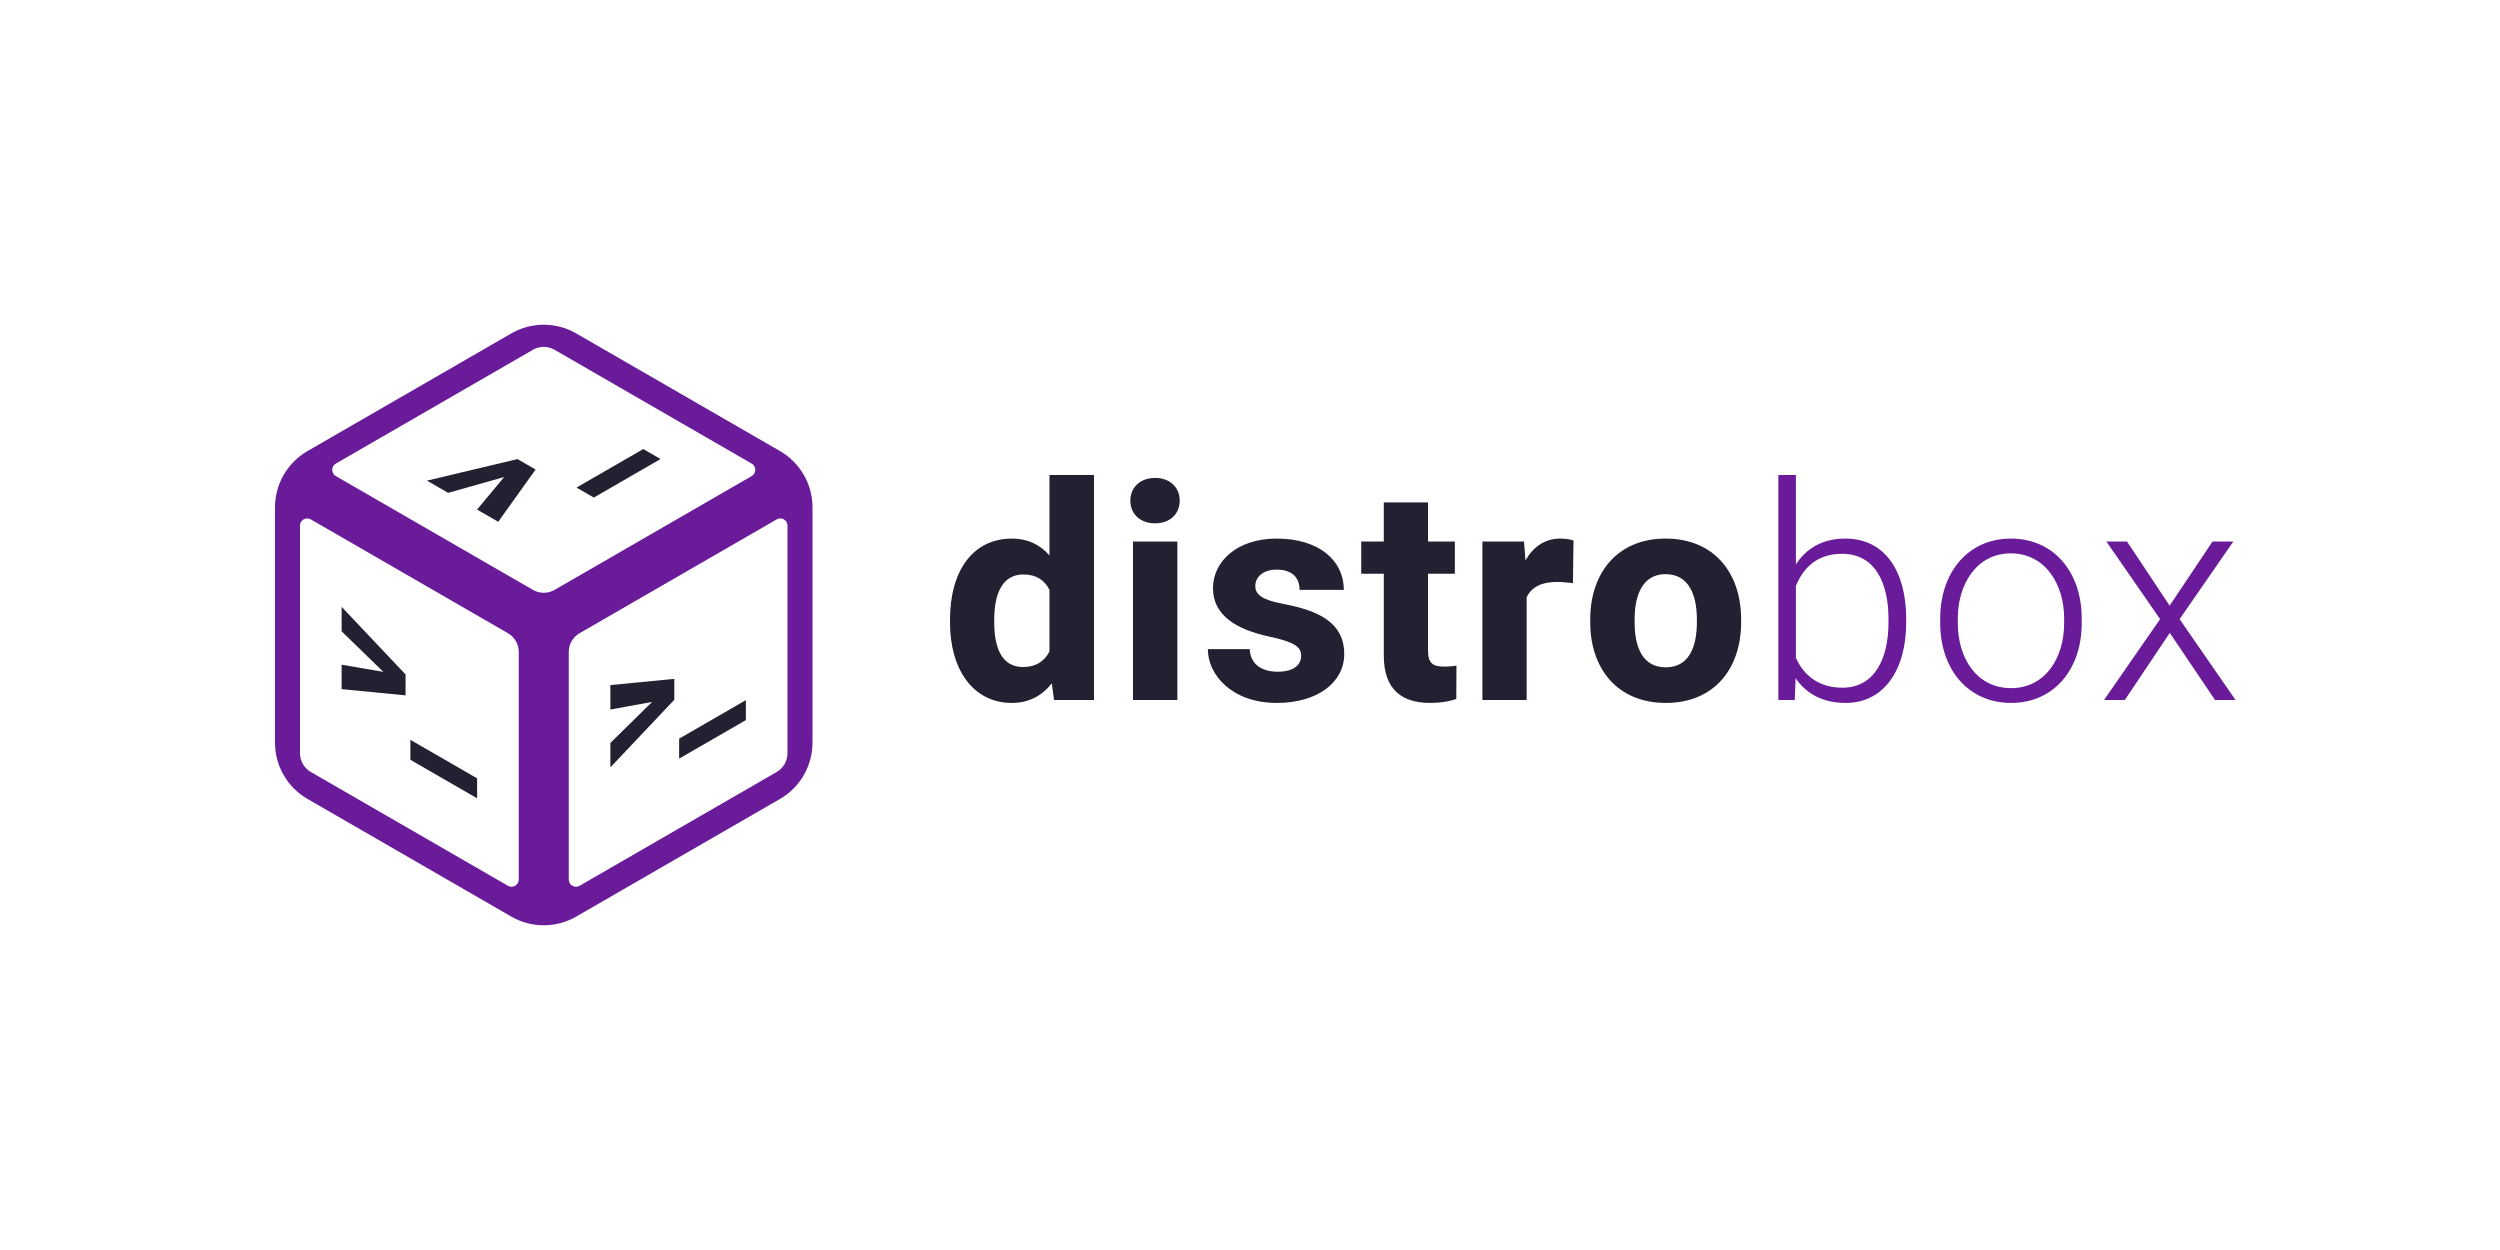
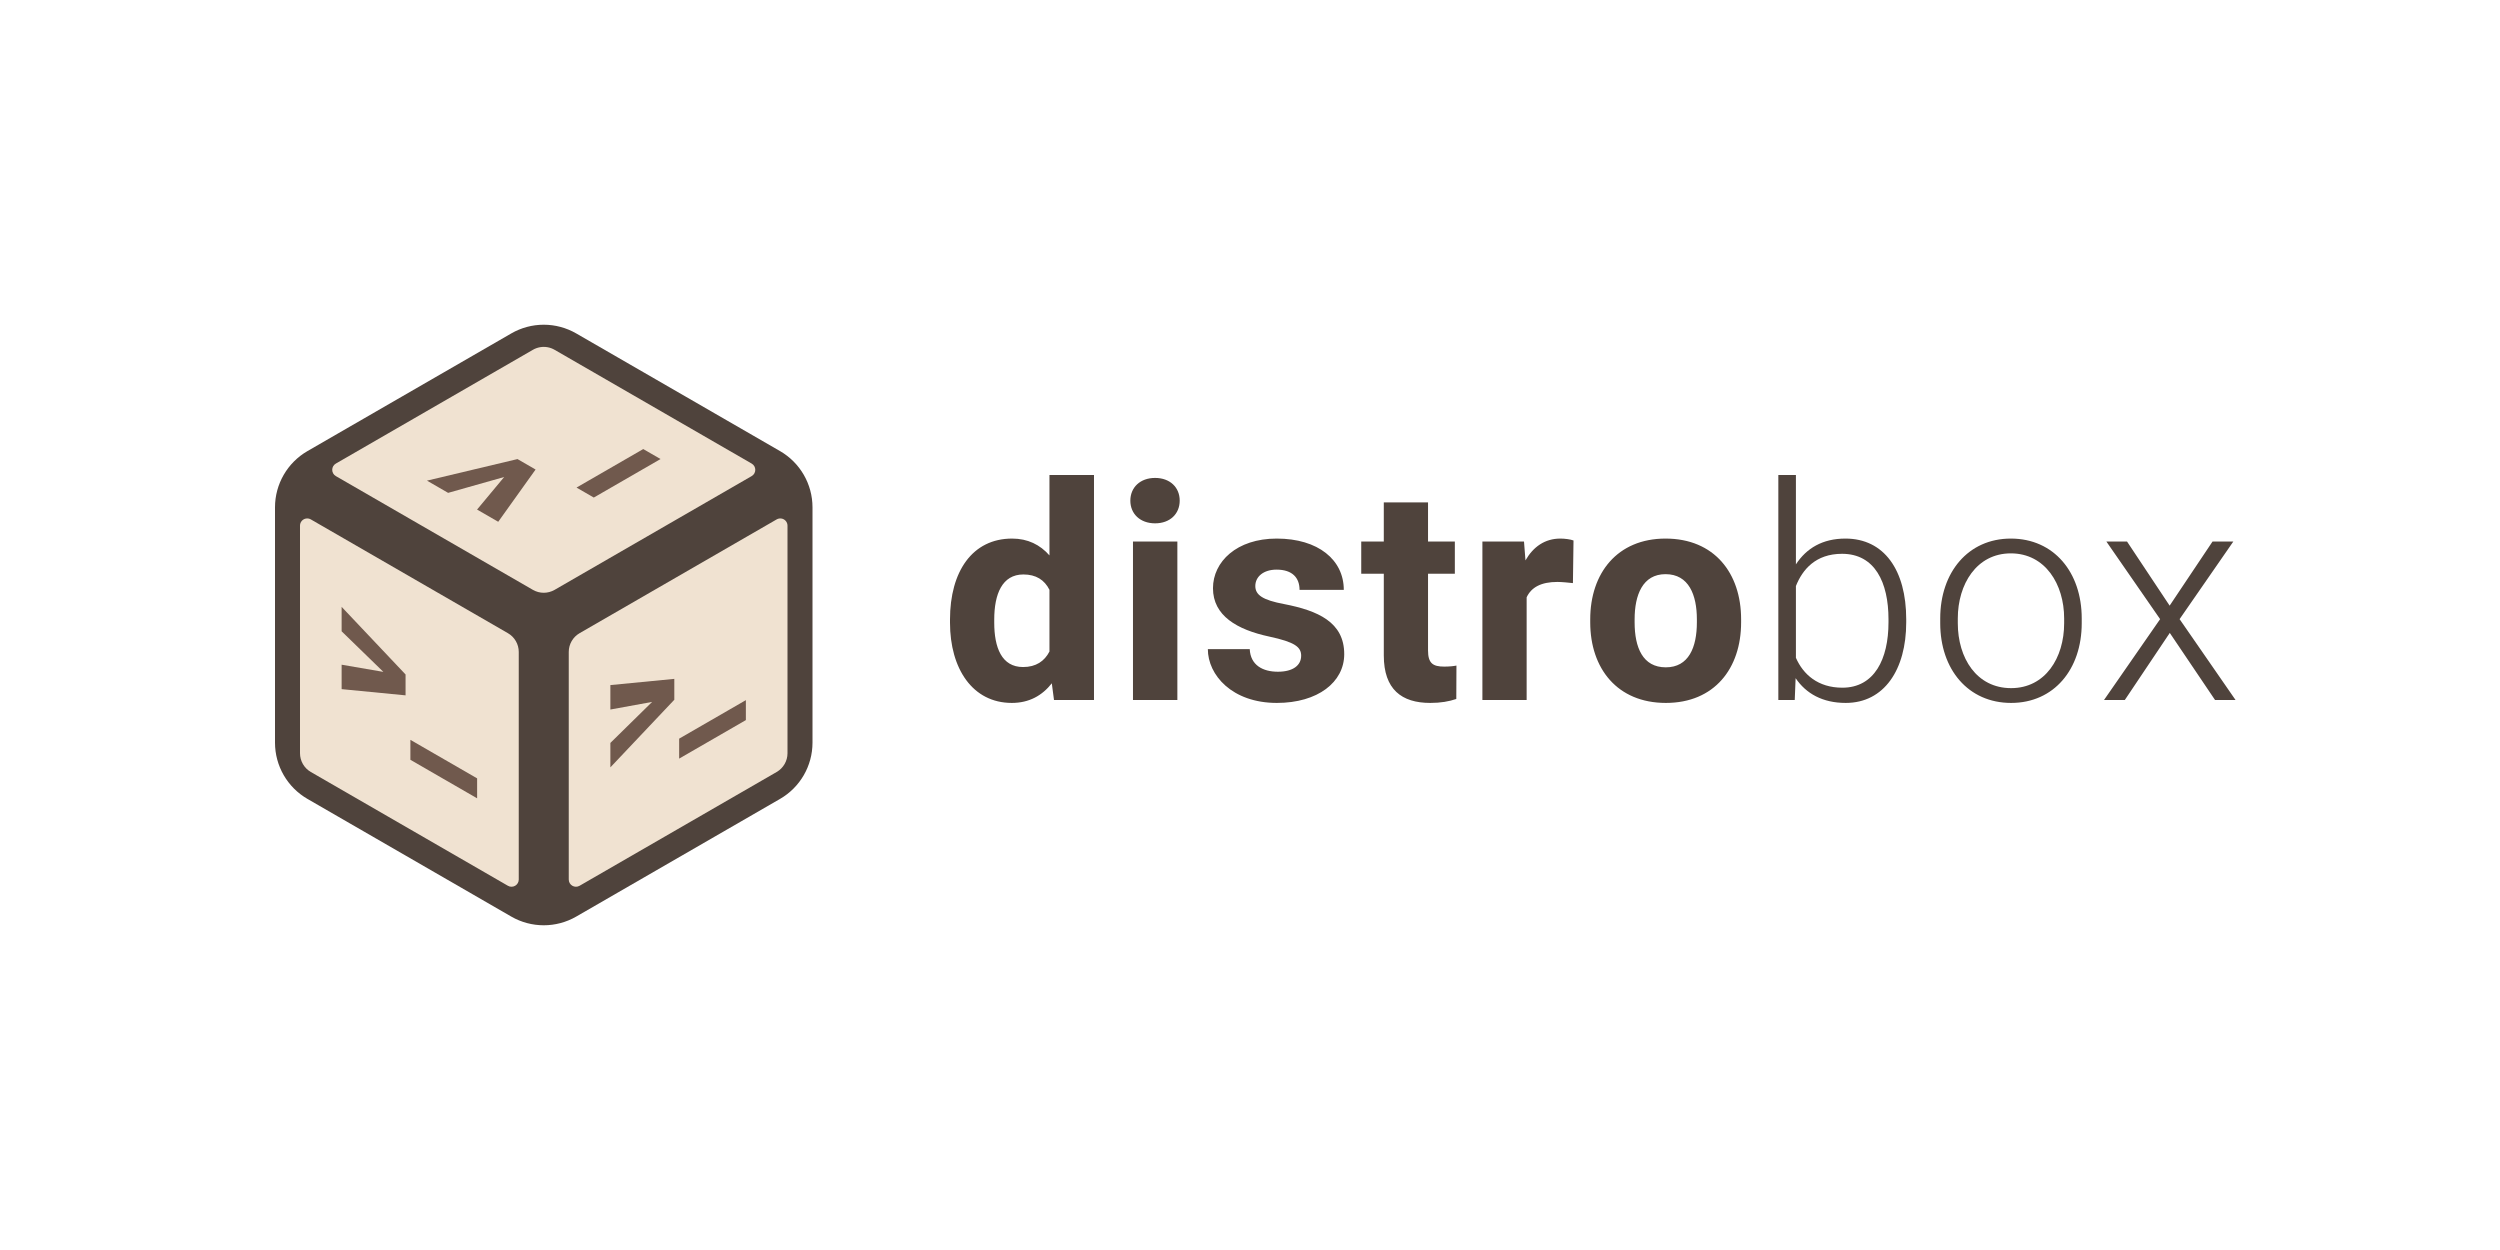
<svg xmlns="http://www.w3.org/2000/svg" xml:space="preserve" width="400" height="200">
  <defs>
    <path id="b" d="M-290 25h240v65h-240z" />
    <path id="a" d="M-68 248h35v35h-35z" />
  </defs>
-   <path d="M-132 51.781a10.392 10.392 0 0 0-5.195 1.393L-169.805 72A10.392 10.392 0 0 0-175 81v37.652a10.392 10.392 0 0 0 5.195 9l32.61 18.827a10.392 10.392 0 0 0 10.39 0l32.61-18.827a10.392 10.392 0 0 0 5.195-9V81a10.392 10.392 0 0 0-5.195-9l-32.61-18.826A10.392 10.392 0 0 0-132 51.78Zm-.602 3.6a3.464 3.464 0 0 1 2.334.412L-98.732 74a1.155 1.155 0 0 1 0 2l-31.536 18.207a3.464 3.464 0 0 1-3.464 0L-165.268 76a1.155 1.155 0 0 1 0-2l31.536-18.207a3.464 3.464 0 0 1 1.13-.412zm-37.443 27.412a1.155 1.155 0 0 1 .777.137l31.536 18.207a3.464 3.464 0 0 1 1.732 3v36.414a1.155 1.155 0 0 1-1.732 1l-31.536-18.207a3.464 3.464 0 0 1-1.732-3V83.93a1.155 1.155 0 0 1 .955-1.137zm76.09 0A1.155 1.155 0 0 1-93 83.93v36.414a3.464 3.464 0 0 1-1.732 3l-31.536 18.207a1.155 1.155 0 0 1-1.732-1v-36.414a3.464 3.464 0 0 1 1.732-3l31.536-18.207a1.155 1.155 0 0 1 .777-.137z" style="fill:#6a1b9a;fill-opacity:1;stroke-width:19.861;stroke-linecap:round;stroke-linejoin:round" transform="translate(219 .174)" />
-   <g style="font-weight:700;font-size:24px;font-family:Heebo;-inkscape-font-specification:&quot;Heebo Bold&quot;;text-align:center;text-anchor:middle;white-space:pre;shape-inside:url(#a);fill:#241f31;fill-opacity:1;stroke-width:12;stroke-linecap:round;stroke-linejoin:round" transform="translate(158.314 -150.628)">
-     <path d="m-60.654 264.152 6.68-1.218-6.68 6.563v3.91l10.23-10.818v-3.342l-10.23.994zm21.679 1.691v-3.193l-10.675 6.163v3.194z" aria-label="&gt;_" style="fill:#241f31;fill-opacity:1" />
+   <path d="M87 51.955c-1.824 0-3.616.481-5.195 1.393l-32.61 18.826a10.392 10.392 0 0 0-5.195 9v37.653c0 3.712 1.98 7.143 5.195 9l32.61 18.826a10.392 10.392 0 0 0 10.39 0l32.61-18.826a10.392 10.392 0 0 0 5.195-9V81.174c0-3.712-1.98-7.143-5.195-9l-32.61-18.826A10.392 10.392 0 0 0 87 51.955Z" style="fill:#4f433c;fill-opacity:1;stroke-width:19.861;stroke-linecap:round;stroke-linejoin:round" />
+   <path d="M86.398 55.555c-.398.07-.78.21-1.13.412L53.732 74.174a1.155 1.155 0 0 0 0 2L85.268 94.38a3.463 3.463 0 0 0 3.464 0l31.536-18.207c.77-.445.77-1.556 0-2L88.732 55.967a3.464 3.464 0 0 0-2.334-.412ZM48.955 82.967A1.155 1.155 0 0 0 48 84.104v36.414c0 1.237.66 2.38 1.732 3l31.536 18.207a1.155 1.155 0 0 0 1.732-1V104.31c0-1.238-.66-2.382-1.732-3L49.732 83.104a1.155 1.155 0 0 0-.777-.137zm76.09 0a1.155 1.155 0 0 0-.777.137L92.732 101.31a3.464 3.464 0 0 0-1.732 3v36.414c0 .889.963 1.444 1.732 1l31.536-18.207a3.464 3.464 0 0 0 1.732-3V84.104c0-.561-.403-1.04-.955-1.137z" style="fill:#f0e2d1;fill-opacity:1;stroke-width:19.861;stroke-linecap:round;stroke-linejoin:round" />
+   <g style="fill:#70594d;fill-opacity:1">
+     <g style="font-weight:700;font-size:24px;font-family:Heebo;-inkscape-font-specification:&quot;Heebo Bold&quot;;text-align:center;text-anchor:middle;white-space:pre;shape-inside:url(#a);fill:#70594d;fill-opacity:1;stroke-width:12;stroke-linecap:round;stroke-linejoin:round" transform="translate(158.314 -150.628)">
+       <path d="m-60.654 264.152 6.68-1.218-6.68 6.563v3.91l10.23-10.818v-3.342l-10.23.994zm21.679 1.691v-3.193l-10.675 6.163v3.194z" aria-label="&gt;_" style="fill:#70594d;fill-opacity:1" />
+     </g>
+     <g style="font-weight:700;font-size:24px;font-family:Heebo;-inkscape-font-specification:&quot;Heebo Bold&quot;;text-align:center;text-anchor:middle;white-space:pre;shape-inside:url(#a);fill:#70594d;fill-opacity:1;stroke-width:12;stroke-linecap:round;stroke-linejoin:round" transform="translate(115.314 -150.628)">
+       <path d="m-60.654 251.635 6.68 6.495-6.68-1.15v3.91l10.23.995v-3.342l-10.23-10.818Zm21.679 26.725v-3.194l-10.675-6.163v3.193z" aria-label="&gt;_" style="fill:#70594d;fill-opacity:1" />
+     </g>
+     <g style="font-weight:700;font-size:24px;font-family:Heebo;-inkscape-font-specification:&quot;Heebo Bold&quot;;text-align:center;text-anchor:middle;white-space:pre;shape-inside:url(#a);fill:#70594d;fill-opacity:1;stroke-width:12;stroke-linecap:round;stroke-linejoin:round" transform="translate(136.814 -187.868)">
+       <path d="m-65.113 266.726 8.965-2.537-4.336 5.21 3.386 1.955 5.977-8.362-2.895-1.672-14.484 3.45zm33.984-5.412-2.766-1.597-10.675 6.163 2.765 1.597z" aria-label="&gt;_" style="fill:#70594d;fill-opacity:1" />
+     </g>
  </g>
-   <g style="font-weight:700;font-size:24px;font-family:Heebo;-inkscape-font-specification:&quot;Heebo Bold&quot;;text-align:center;text-anchor:middle;white-space:pre;shape-inside:url(#a);fill:#241f31;fill-opacity:1;stroke-width:12;stroke-linecap:round;stroke-linejoin:round" transform="translate(115.314 -150.628)">
-     <path d="m-60.654 251.635 6.68 6.495-6.68-1.15v3.91l10.23.995v-3.342l-10.23-10.818Zm21.679 26.725v-3.194l-10.675-6.163v3.193z" aria-label="&gt;_" style="fill:#241f31;fill-opacity:1" />
-   </g>
-   <g style="font-weight:700;font-size:24px;font-family:Heebo;-inkscape-font-specification:&quot;Heebo Bold&quot;;text-align:center;text-anchor:middle;white-space:pre;shape-inside:url(#a);fill:#241f31;fill-opacity:1;stroke-width:12;stroke-linecap:round;stroke-linejoin:round" transform="translate(136.814 -187.868)">
-     <path d="m-65.113 266.726 8.965-2.537-4.336 5.21 3.386 1.955 5.977-8.362-2.895-1.672-14.484 3.45zm33.984-5.412-2.766-1.597-10.675 6.163 2.765 1.597z" aria-label="&gt;_" style="fill:#241f31;fill-opacity:1" />
-   </g>
-   <g aria-label="distrobox" style="font-weight:300;font-size:48px;font-family:Heebo;-inkscape-font-specification:&quot;Heebo Light&quot;;letter-spacing:.8px;white-space:pre;shape-inside:url(#b);fill:#318ae8;stroke-width:12;stroke-linecap:round;stroke-linejoin:round" transform="translate(440.523 46.755)">
-     <path d="M-288.523 52.377v.493c0 7.36 3.609 12.843 9.89 12.843 2.766 0 4.852-1.171 6.399-3.14l.351 2.672h6.399v-36h-7.125v12.867c-1.5-1.711-3.47-2.695-5.977-2.695-6.351 0-9.937 5.25-9.937 12.96zm7.078.493v-.493c0-4.078 1.265-7.218 4.664-7.218 2.015 0 3.375.867 4.172 2.46v9.868c-.797 1.547-2.157 2.484-4.22 2.484-3.444 0-4.616-3.14-4.616-7.101zm21.776-19.524c0 2.11 1.57 3.633 3.961 3.633 2.39 0 3.938-1.523 3.938-3.633 0-2.11-1.547-3.633-3.938-3.633-2.39 0-3.96 1.524-3.96 3.633zm7.524 31.899v-25.36h-7.102v25.36zm19.807-7.078c0 1.523-1.289 2.554-3.726 2.554-2.414 0-4.383-1.054-4.5-3.61h-6.703c0 4.126 3.867 8.602 11.039 8.602 6.562 0 10.781-3.328 10.781-7.804 0-5.133-4.219-6.961-9.633-8.016-3.398-.633-4.593-1.453-4.593-2.883 0-1.5 1.312-2.625 3.398-2.625 2.555 0 3.68 1.336 3.68 3.235h7.078c0-4.782-4.078-8.203-10.735-8.203-6.398 0-10.195 3.703-10.195 7.945 0 4.406 3.867 6.633 9 7.734 4.149.89 5.11 1.688 5.11 3.07zm24.59-13.125v-5.157h-4.29v-6.258h-7.078v6.258h-3.609v5.157h3.61V58.12c0 5.437 2.859 7.593 7.43 7.593 1.687 0 3-.234 4.17-.632l.024-5.344c-.468.094-1.148.164-1.968.164-1.782 0-2.579-.516-2.579-2.578V45.042zm11.488 20.203v-16.43c.75-1.617 2.343-2.46 4.92-2.46.728 0 1.806.116 2.485.187l.094-6.82c-.492-.188-1.406-.305-2.11-.305-2.46 0-4.335 1.312-5.577 3.492l-.235-3.024h-6.656v25.36zm10.174-12.915v.493c0 7.383 4.336 12.89 12.094 12.89 7.758 0 12.047-5.507 12.047-12.89v-.492c0-7.383-4.29-12.914-12.094-12.914-7.711 0-12.047 5.53-12.047 12.914zm7.102.493v-.492c0-3.891 1.289-7.22 4.945-7.22 3.727 0 5.016 3.329 5.016 7.22v.492c0 4.008-1.313 7.195-4.97 7.195-3.702 0-4.991-3.187-4.991-7.195z" style="font-weight:700;-inkscape-font-specification:&quot;Heebo Bold&quot;;fill:#241f31" />
-     <path d="M-135.528 52.823v-.492c0-7.875-3.54-12.914-9.727-12.914-3.656 0-6.234 1.546-7.922 4.125V29.245h-2.812v36h2.625l.14-3.493c1.665 2.461 4.313 3.961 8.016 3.961 6.14 0 9.68-5.32 9.68-12.89zm-2.836-.492v.492c0 5.906-2.273 10.453-7.383 10.453-3.89 0-6.258-2.11-7.43-4.781V47.01c1.055-2.648 3.164-5.156 7.383-5.156 5.25 0 7.43 4.57 7.43 10.477zm8.277-.141v.773c0 7.383 4.476 12.75 11.343 12.75 6.844 0 11.297-5.367 11.297-12.75v-.773c0-7.383-4.453-12.773-11.344-12.773-6.82 0-11.296 5.39-11.296 12.773zm2.812.773v-.773c0-5.46 3-10.406 8.484-10.406 5.508 0 8.532 4.945 8.532 10.406v.773c0 5.555-3.024 10.383-8.485 10.383-5.531 0-8.531-4.828-8.531-10.383zm33.894-2.813-6.82-10.265h-3.305l8.601 12.422-8.976 12.938h3.328l7.195-10.735 7.242 10.735h3.282l-8.954-12.938 8.602-12.422h-3.328z" style="fill:#6a1b9a;fill-opacity:1" />
+   <g aria-label="distrobox" style="font-weight:300;font-size:48px;font-family:Heebo;-inkscape-font-specification:&quot;Heebo Light&quot;;letter-spacing:.8px;white-space:pre;shape-inside:url(#b);fill:#4f433c;stroke-width:12;stroke-linecap:round;stroke-linejoin:round;fill-opacity:1" transform="translate(440.523 46.755)">
+     <path d="M-288.523 52.377v.493c0 7.36 3.609 12.843 9.89 12.843 2.766 0 4.852-1.171 6.399-3.14l.351 2.672h6.399v-36h-7.125v12.867c-1.5-1.711-3.47-2.695-5.977-2.695-6.351 0-9.937 5.25-9.937 12.96zm7.078.493v-.493c0-4.078 1.265-7.218 4.664-7.218 2.015 0 3.375.867 4.172 2.46v9.868c-.797 1.547-2.157 2.484-4.22 2.484-3.444 0-4.616-3.14-4.616-7.101zm21.776-19.524c0 2.11 1.57 3.633 3.961 3.633 2.39 0 3.938-1.523 3.938-3.633 0-2.11-1.547-3.633-3.938-3.633-2.39 0-3.96 1.524-3.96 3.633zm7.524 31.899v-25.36h-7.102v25.36zm19.807-7.078c0 1.523-1.289 2.554-3.726 2.554-2.414 0-4.383-1.054-4.5-3.61h-6.703c0 4.126 3.867 8.602 11.039 8.602 6.562 0 10.781-3.328 10.781-7.804 0-5.133-4.219-6.961-9.633-8.016-3.398-.633-4.593-1.453-4.593-2.883 0-1.5 1.312-2.625 3.398-2.625 2.555 0 3.68 1.336 3.68 3.235h7.078c0-4.782-4.078-8.203-10.735-8.203-6.398 0-10.195 3.703-10.195 7.945 0 4.406 3.867 6.633 9 7.734 4.149.89 5.11 1.688 5.11 3.07zm24.59-13.125v-5.157h-4.29v-6.258h-7.078v6.258h-3.609v5.157h3.61V58.12c0 5.437 2.859 7.593 7.43 7.593 1.687 0 3-.234 4.17-.632l.024-5.344c-.468.094-1.148.164-1.968.164-1.782 0-2.579-.516-2.579-2.578V45.042zm11.488 20.203v-16.43c.75-1.617 2.343-2.46 4.92-2.46.728 0 1.806.116 2.485.187l.094-6.82c-.492-.188-1.406-.305-2.11-.305-2.46 0-4.335 1.312-5.577 3.492l-.235-3.024h-6.656v25.36zm10.174-12.915v.493c0 7.383 4.336 12.89 12.094 12.89 7.758 0 12.047-5.507 12.047-12.89v-.492c0-7.383-4.29-12.914-12.094-12.914-7.711 0-12.047 5.53-12.047 12.914zm7.102.493v-.492c0-3.891 1.289-7.22 4.945-7.22 3.727 0 5.016 3.329 5.016 7.22v.492c0 4.008-1.313 7.195-4.97 7.195-3.702 0-4.991-3.187-4.991-7.195z" style="font-weight:700;-inkscape-font-specification:&quot;Heebo Bold&quot;;fill:#4f433c;fill-opacity:1" />
+     <path d="M-135.528 52.823v-.492c0-7.875-3.54-12.914-9.727-12.914-3.656 0-6.234 1.546-7.922 4.125V29.245h-2.812v36h2.625l.14-3.493c1.665 2.461 4.313 3.961 8.016 3.961 6.14 0 9.68-5.32 9.68-12.89zm-2.836-.492v.492c0 5.906-2.273 10.453-7.383 10.453-3.89 0-6.258-2.11-7.43-4.781V47.01c1.055-2.648 3.164-5.156 7.383-5.156 5.25 0 7.43 4.57 7.43 10.477zm8.277-.141v.773c0 7.383 4.476 12.75 11.343 12.75 6.844 0 11.297-5.367 11.297-12.75v-.773c0-7.383-4.453-12.773-11.344-12.773-6.82 0-11.296 5.39-11.296 12.773zm2.812.773v-.773c0-5.46 3-10.406 8.484-10.406 5.508 0 8.532 4.945 8.532 10.406v.773c0 5.555-3.024 10.383-8.485 10.383-5.531 0-8.531-4.828-8.531-10.383zm33.894-2.813-6.82-10.265h-3.305l8.601 12.422-8.976 12.938h3.328l7.195-10.735 7.242 10.735h3.282l-8.954-12.938 8.602-12.422h-3.328z" style="fill:#4f433c;fill-opacity:1" />
  </g>
</svg>
